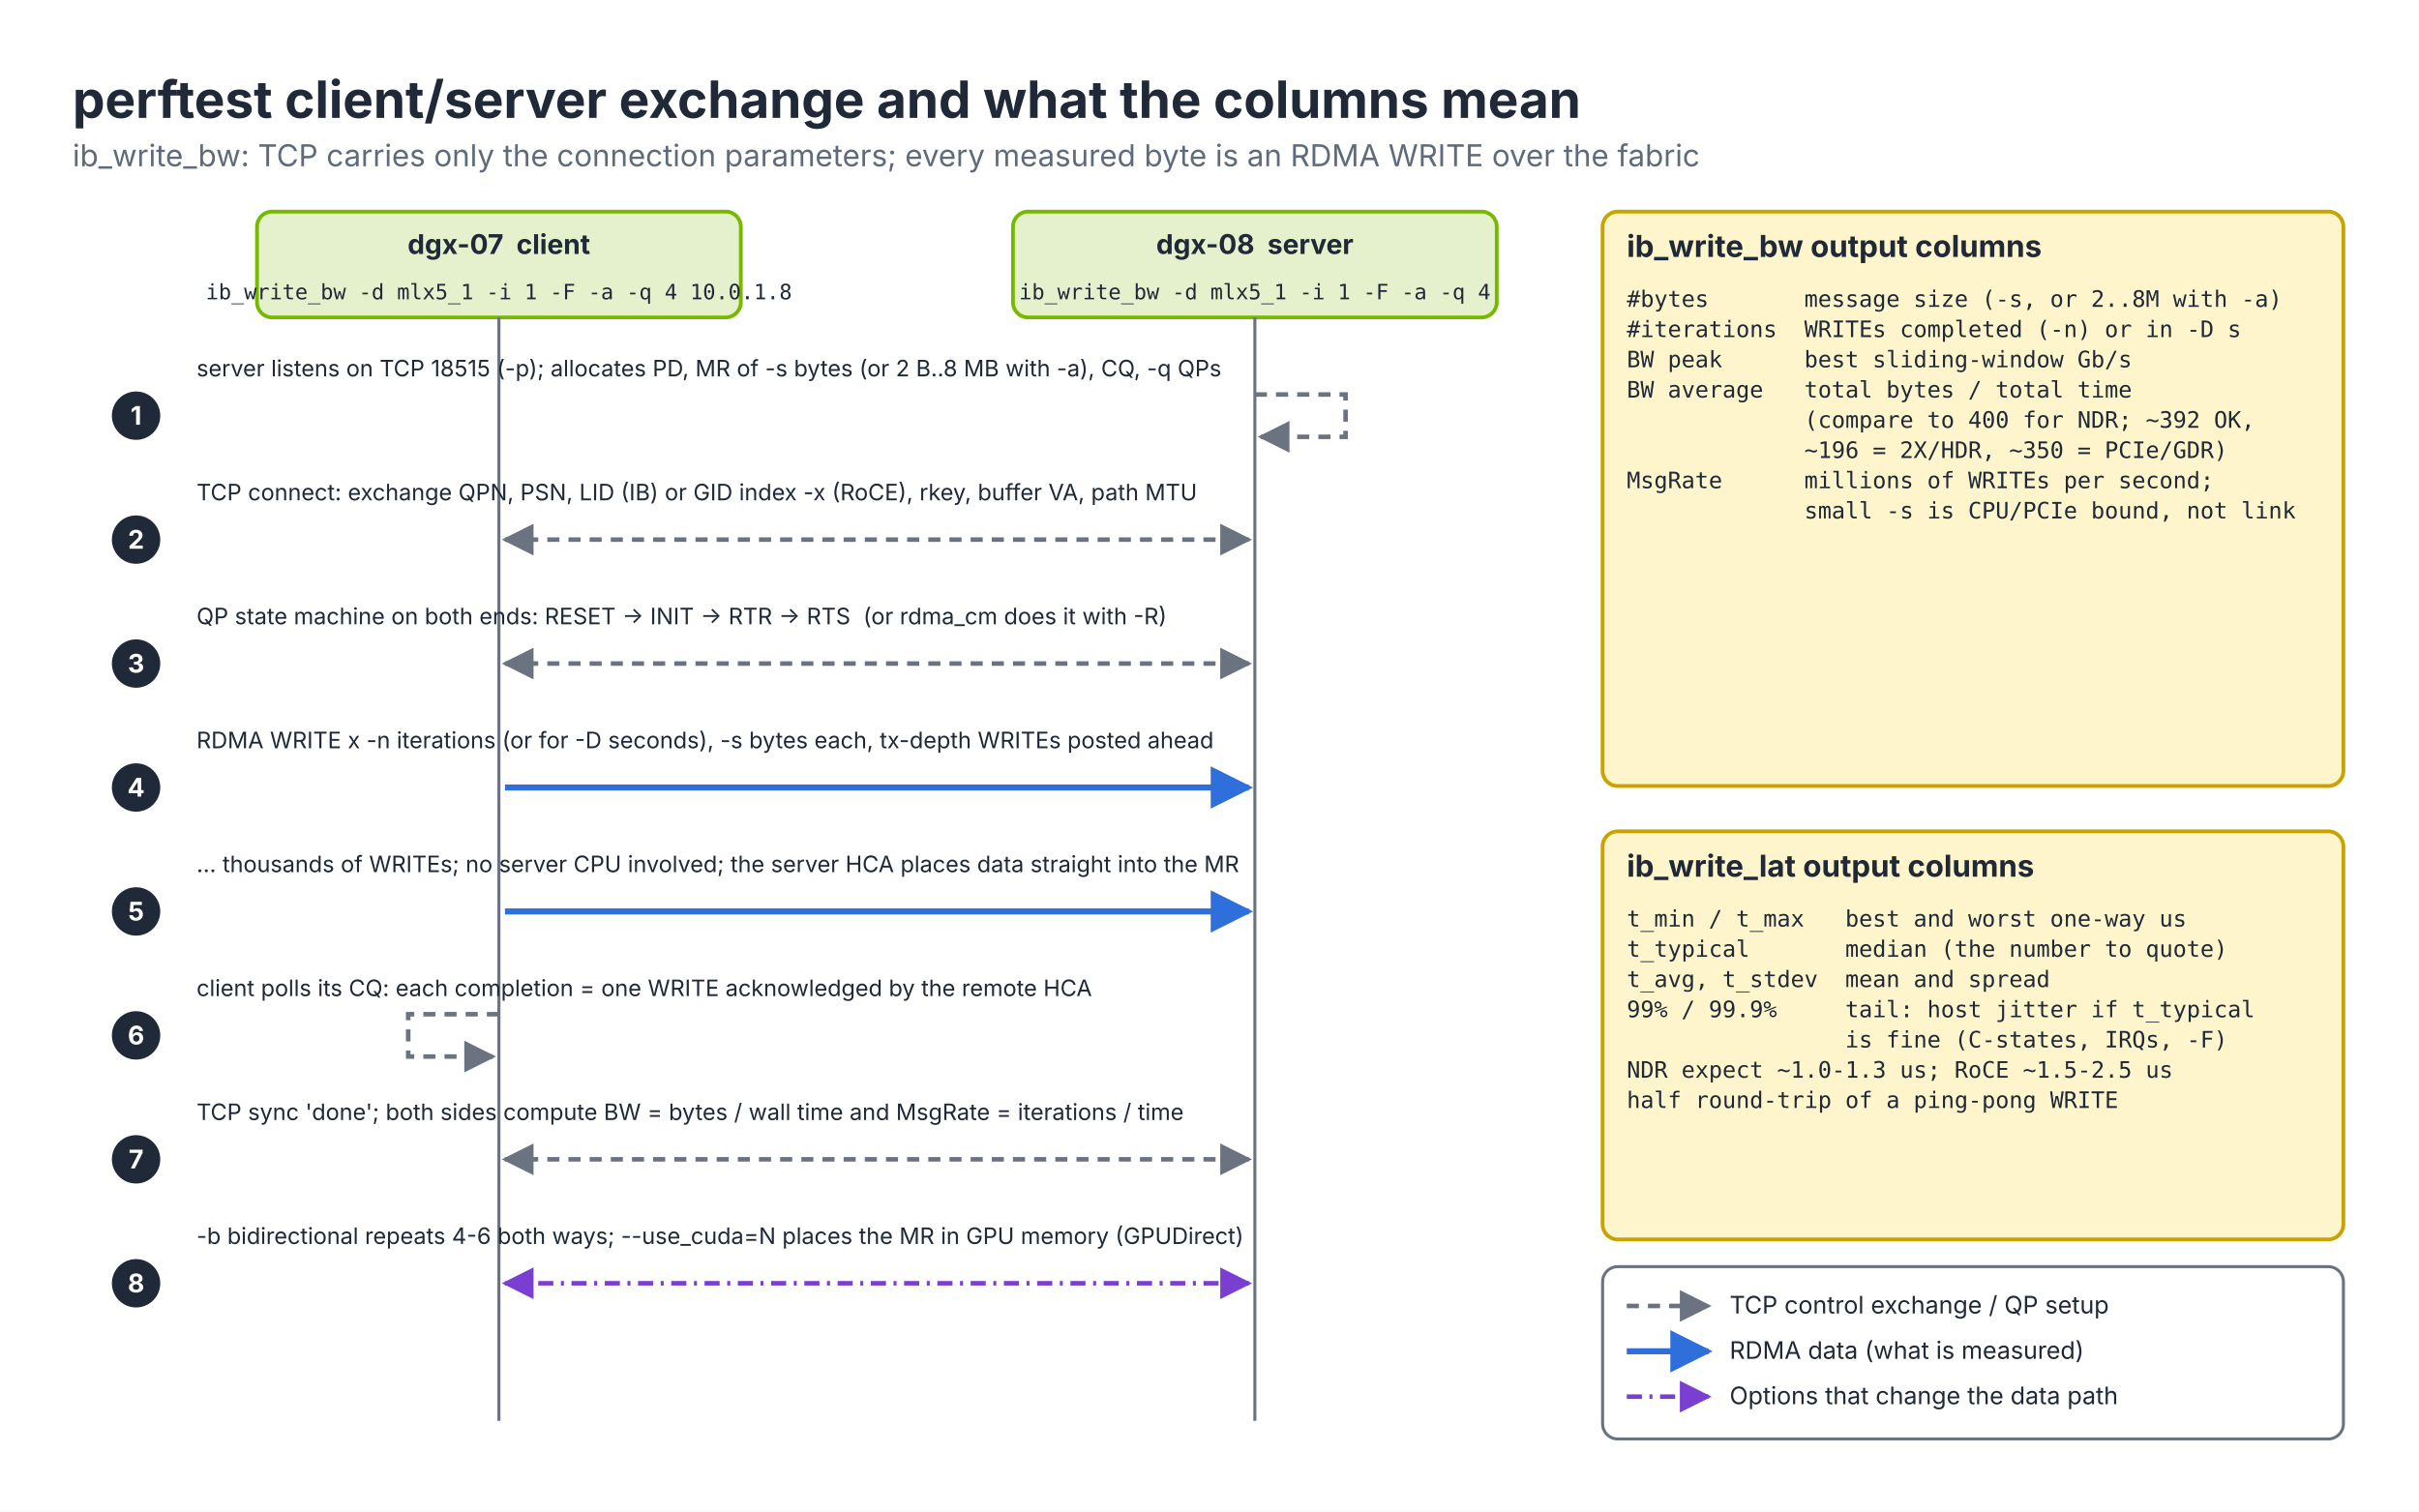
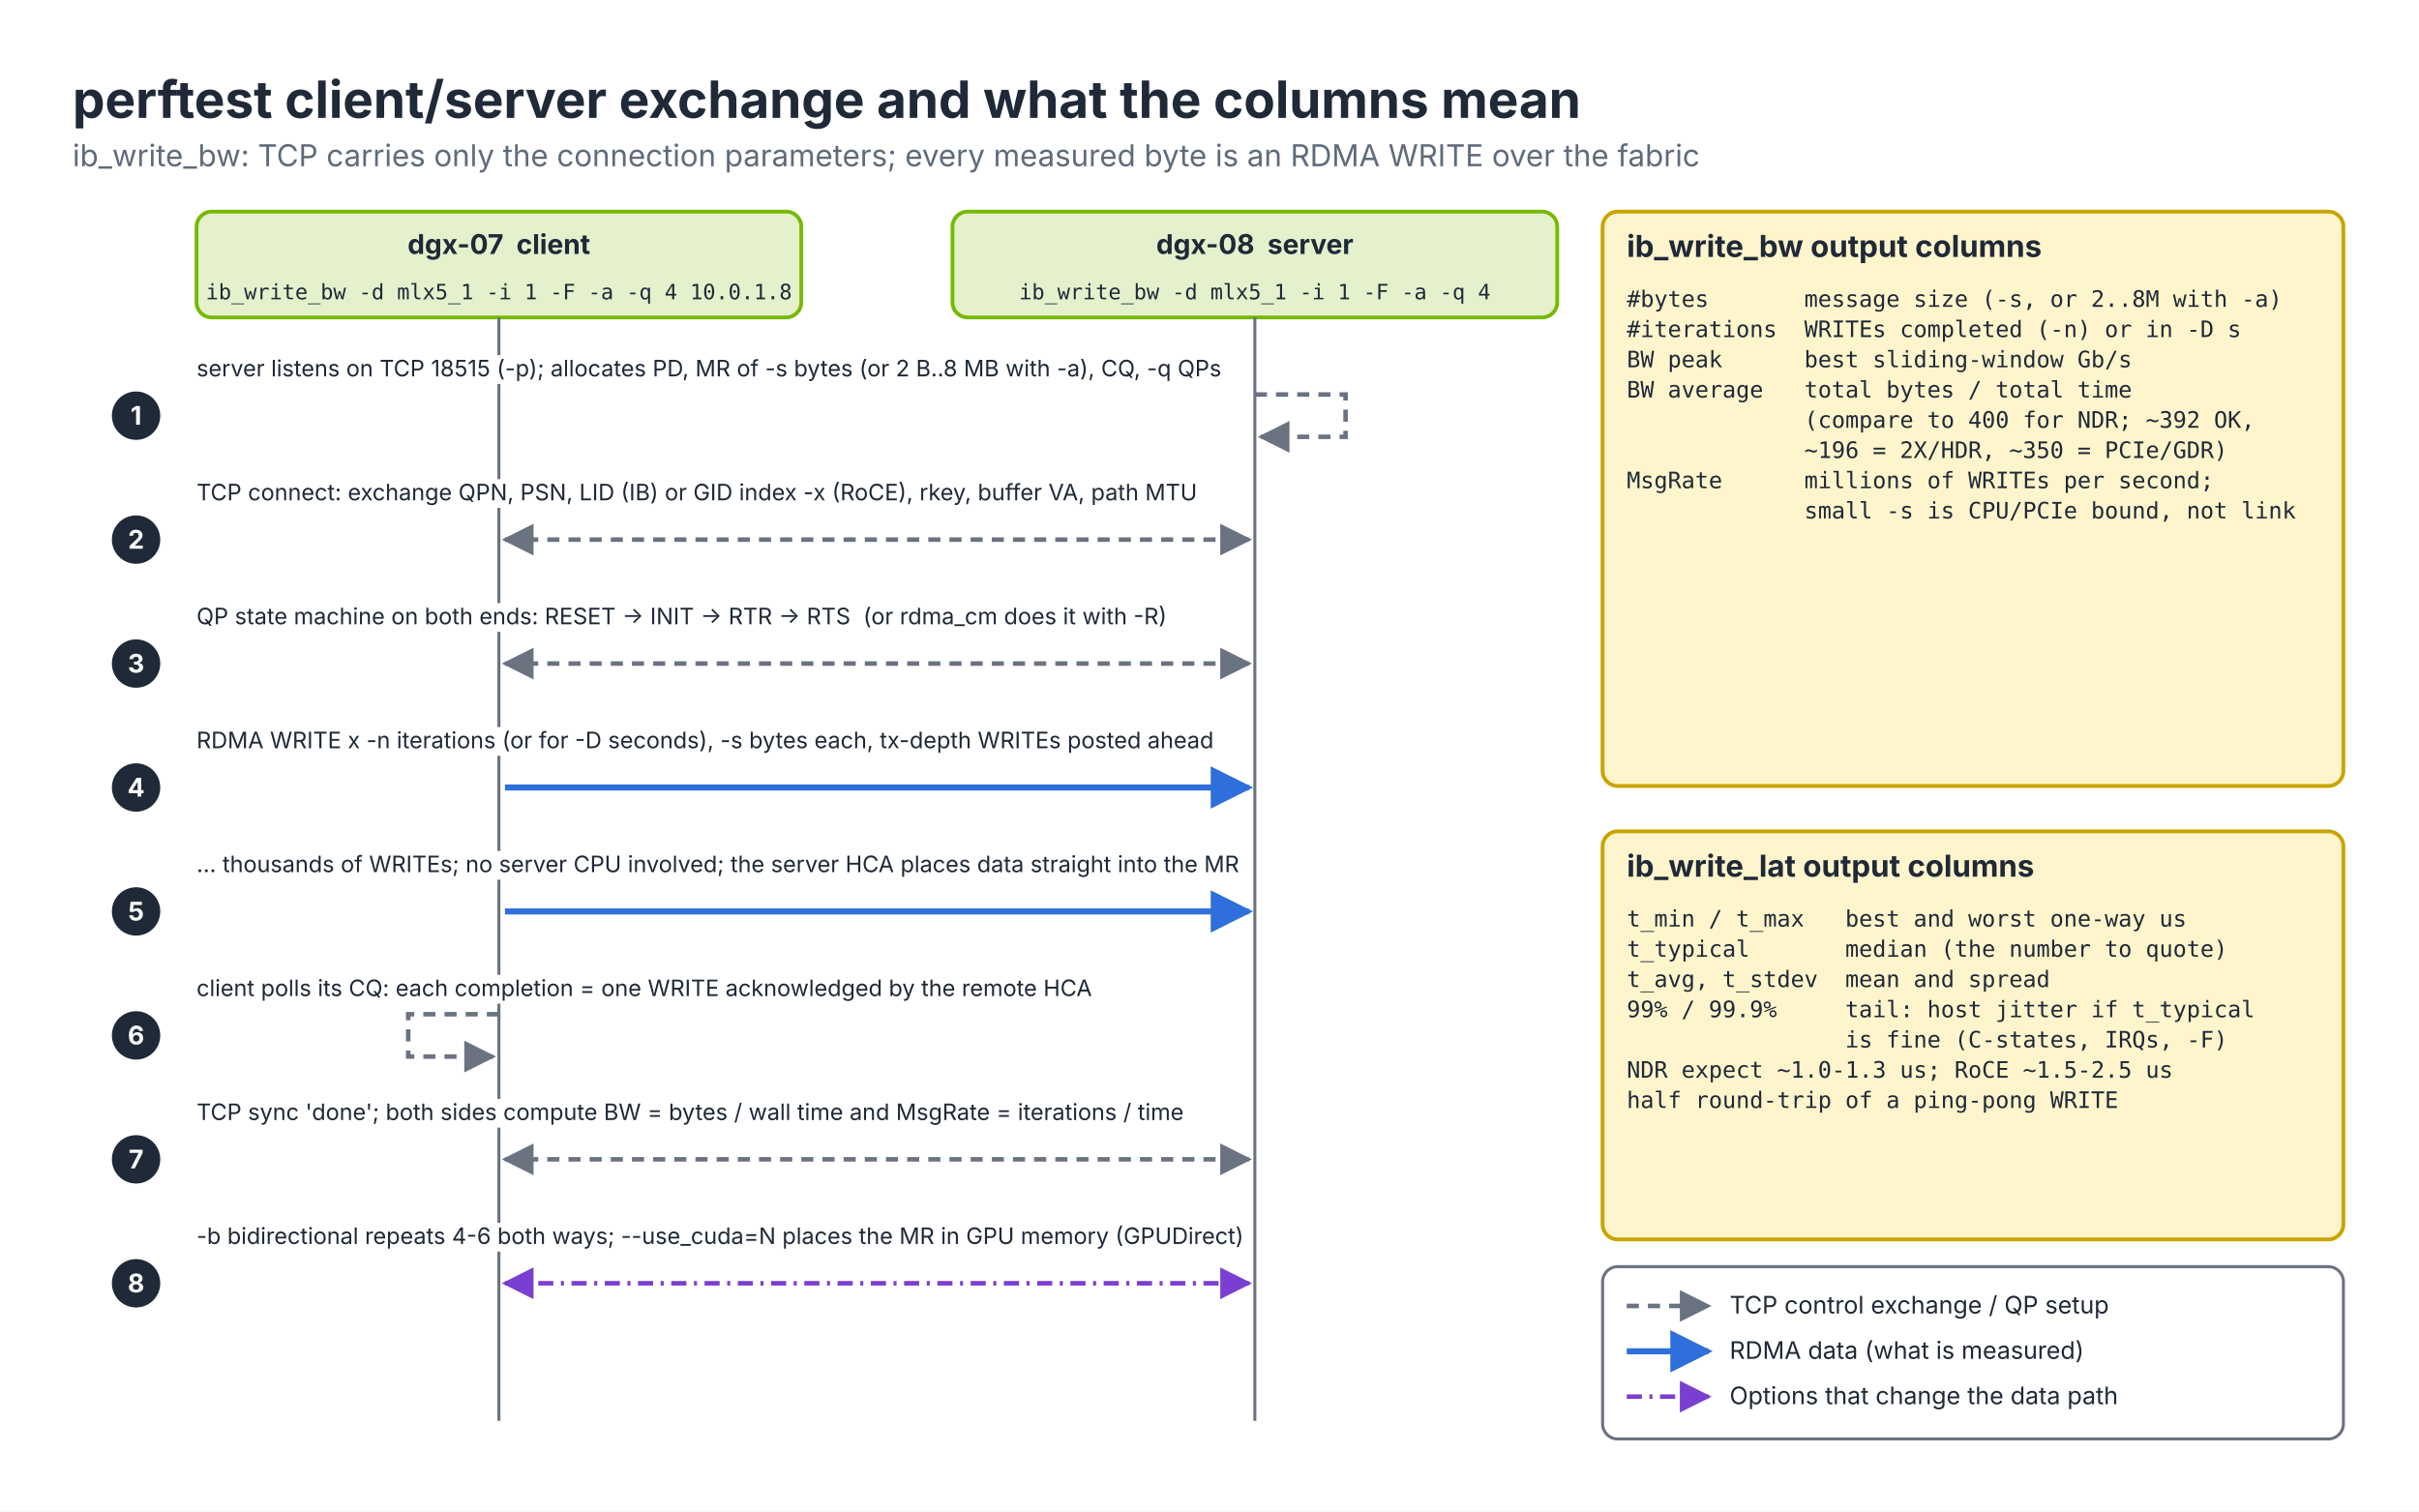
<svg xmlns="http://www.w3.org/2000/svg" viewBox="0 0 1600 1000" width="100%" font-family="Inter, 'Segoe UI', Helvetica, Arial, sans-serif">
  <defs>
    <marker id="arrow-blue" viewBox="0 0 10 10" refX="9" refY="5" markerWidth="7" markerHeight="7" orient="auto-start-reverse">
      <path d="M0,0 L10,5 L0,10 z" fill="#2f6fdb" />
    </marker>
    <marker id="arrow-orange" viewBox="0 0 10 10" refX="9" refY="5" markerWidth="7" markerHeight="7" orient="auto-start-reverse">
      <path d="M0,0 L10,5 L0,10 z" fill="#e07b00" />
    </marker>
    <marker id="arrow-green" viewBox="0 0 10 10" refX="9" refY="5" markerWidth="7" markerHeight="7" orient="auto-start-reverse">
      <path d="M0,0 L10,5 L0,10 z" fill="#76b900" />
    </marker>
    <marker id="arrow-red" viewBox="0 0 10 10" refX="9" refY="5" markerWidth="7" markerHeight="7" orient="auto-start-reverse">
      <path d="M0,0 L10,5 L0,10 z" fill="#d93025" />
    </marker>
    <marker id="arrow-gray" viewBox="0 0 10 10" refX="9" refY="5" markerWidth="7" markerHeight="7" orient="auto-start-reverse">
      <path d="M0,0 L10,5 L0,10 z" fill="#6b7280" />
    </marker>
    <marker id="arrow-purple" viewBox="0 0 10 10" refX="9" refY="5" markerWidth="7" markerHeight="7" orient="auto-start-reverse">
      <path d="M0,0 L10,5 L0,10 z" fill="#7a3fd1" />
    </marker>
    <marker id="arrow-dark" viewBox="0 0 10 10" refX="9" refY="5" markerWidth="7" markerHeight="7" orient="auto-start-reverse">
      <path d="M0,0 L10,5 L0,10 z" fill="#1f2937" />
    </marker>
  </defs>
  <rect x="0" y="0" width="1600" height="1000" fill="#ffffff" />
  <text x="48" y="78" font-family="Inter, 'Segoe UI', Helvetica, Arial, sans-serif" font-size="34" font-weight="700" fill="#1f2937">perftest client/server exchange and what the columns mean</text>
  <text x="48" y="110" font-family="Inter, 'Segoe UI', Helvetica, Arial, sans-serif" font-size="20" fill="#5f6b7a">ib_write_bw: TCP carries only the connection parameters; every measured byte is an RDMA WRITE over the fabric</text>
  <g>
-     <rect x="170" y="140" width="320" height="70" rx="10" fill="#e4f1cc" stroke="#76b900" stroke-width="2.5" />
+     <rect x="130" y="140" width="400" height="70" rx="10" fill="#e4f1cc" stroke="#76b900" stroke-width="2.5" />
    <text x="330.0" y="168" font-family="Inter, 'Segoe UI', Helvetica, Arial, sans-serif" font-size="18" font-weight="700" fill="#1f2937" text-anchor="middle" xml:space="preserve">dgx-07  client</text>
    <text x="330.0" y="198" font-family="'JetBrains Mono', Consolas, monospace" font-size="14" font-weight="400" fill="#1f2937" text-anchor="middle" xml:space="preserve">ib_write_bw -d mlx5_1 -i 1 -F -a -q 4 10.0.1.8</text>
  </g>
  <g>
-     <rect x="670" y="140" width="320" height="70" rx="10" fill="#e4f1cc" stroke="#76b900" stroke-width="2.5" />
+     <rect x="630" y="140" width="400" height="70" rx="10" fill="#e4f1cc" stroke="#76b900" stroke-width="2.5" />
    <text x="830.0" y="168" font-family="Inter, 'Segoe UI', Helvetica, Arial, sans-serif" font-size="18" font-weight="700" fill="#1f2937" text-anchor="middle" xml:space="preserve">dgx-08  server</text>
    <text x="830.0" y="198" font-family="'JetBrains Mono', Consolas, monospace" font-size="14" font-weight="400" fill="#1f2937" text-anchor="middle" xml:space="preserve">ib_write_bw -d mlx5_1 -i 1 -F -a -q 4</text>
  </g>
  <line x1="330" y1="210" x2="330" y2="940" stroke="#6b7280" stroke-width="2" fill="none" />
  <line x1="830" y1="210" x2="830" y2="940" stroke="#6b7280" stroke-width="2" fill="none" />
  <g>
    <circle cx="90" cy="275" r="16" fill="#1f2937" />
    <text x="90" y="281" font-family="Inter, 'Segoe UI', Helvetica, Arial, sans-serif" font-size="17" font-weight="700" fill="#ffffff" text-anchor="middle">1</text>
  </g>
  <path d="M830,261 L890,261 L890,289 L834,289" stroke="#6b7280" stroke-width="3" stroke-dasharray="8 6" marker-end="url(#arrow-gray)" fill="none" />
+   <rect x="126" y="235" width="686" height="19" fill="#ffffff" />
  <text x="130" y="249" font-family="Inter, 'Segoe UI', Helvetica, Arial, sans-serif" font-size="15" font-weight="400" fill="#1f2937" text-anchor="start" xml:space="preserve">server listens on TCP 18515 (-p); allocates PD, MR of -s bytes (or 2 B..8 MB with -a), CQ, -q QPs</text>
  <g>
    <circle cx="90" cy="357" r="16" fill="#1f2937" />
    <text x="90" y="363" font-family="Inter, 'Segoe UI', Helvetica, Arial, sans-serif" font-size="17" font-weight="700" fill="#ffffff" text-anchor="middle">2</text>
  </g>
  <line x1="334" y1="357" x2="826" y2="357" stroke="#6b7280" stroke-width="3" stroke-dasharray="8 6" marker-end="url(#arrow-gray)" marker-start="url(#arrow-gray)" fill="none" />
+   <rect x="126" y="317" width="670" height="19" fill="#ffffff" />
  <text x="130" y="331" font-family="Inter, 'Segoe UI', Helvetica, Arial, sans-serif" font-size="15" font-weight="400" fill="#1f2937" text-anchor="start" xml:space="preserve">TCP connect: exchange QPN, PSN, LID (IB) or GID index -x (RoCE), rkey, buffer VA, path MTU</text>
  <g>
    <circle cx="90" cy="439" r="16" fill="#1f2937" />
    <text x="90" y="445" font-family="Inter, 'Segoe UI', Helvetica, Arial, sans-serif" font-size="17" font-weight="700" fill="#ffffff" text-anchor="middle">3</text>
  </g>
  <line x1="334" y1="439" x2="826" y2="439" stroke="#6b7280" stroke-width="3" stroke-dasharray="8 6" marker-end="url(#arrow-gray)" marker-start="url(#arrow-gray)" fill="none" />
+   <rect x="126" y="399" width="650" height="19" fill="#ffffff" />
  <text x="130" y="413" font-family="Inter, 'Segoe UI', Helvetica, Arial, sans-serif" font-size="15" font-weight="400" fill="#1f2937" text-anchor="start" xml:space="preserve">QP state machine on both ends: RESET -&gt; INIT -&gt; RTR -&gt; RTS  (or rdma_cm does it with -R)</text>
  <g>
    <circle cx="90" cy="521" r="16" fill="#1f2937" />
    <text x="90" y="527" font-family="Inter, 'Segoe UI', Helvetica, Arial, sans-serif" font-size="17" font-weight="700" fill="#ffffff" text-anchor="middle">4</text>
  </g>
  <line x1="334" y1="521" x2="826" y2="521" stroke="#2f6fdb" stroke-width="4" marker-end="url(#arrow-blue)" fill="none" />
+   <rect x="126" y="481" width="681" height="19" fill="#ffffff" />
  <text x="130" y="495" font-family="Inter, 'Segoe UI', Helvetica, Arial, sans-serif" font-size="15" font-weight="400" fill="#1f2937" text-anchor="start" xml:space="preserve">RDMA WRITE x -n iterations (or for -D seconds), -s bytes each, tx-depth WRITEs posted ahead</text>
  <g>
    <circle cx="90" cy="603" r="16" fill="#1f2937" />
    <text x="90" y="609" font-family="Inter, 'Segoe UI', Helvetica, Arial, sans-serif" font-size="17" font-weight="700" fill="#ffffff" text-anchor="middle">5</text>
  </g>
  <line x1="334" y1="603" x2="826" y2="603" stroke="#2f6fdb" stroke-width="4" marker-end="url(#arrow-blue)" fill="none" />
+   <rect x="126" y="563" width="698" height="19" fill="#ffffff" />
  <text x="130" y="577" font-family="Inter, 'Segoe UI', Helvetica, Arial, sans-serif" font-size="15" font-weight="400" fill="#1f2937" text-anchor="start" xml:space="preserve">... thousands of WRITEs; no server CPU involved; the server HCA places data straight into the MR</text>
  <g>
    <circle cx="90" cy="685" r="16" fill="#1f2937" />
    <text x="90" y="691" font-family="Inter, 'Segoe UI', Helvetica, Arial, sans-serif" font-size="17" font-weight="700" fill="#ffffff" text-anchor="middle">6</text>
  </g>
  <path d="M330,671 L270,671 L270,699 L326,699" stroke="#6b7280" stroke-width="3" stroke-dasharray="8 6" marker-end="url(#arrow-gray)" fill="none" />
+   <rect x="126" y="645" width="600" height="19" fill="#ffffff" />
  <text x="130" y="659" font-family="Inter, 'Segoe UI', Helvetica, Arial, sans-serif" font-size="15" font-weight="400" fill="#1f2937" text-anchor="start" xml:space="preserve">client polls its CQ: each completion = one WRITE acknowledged by the remote HCA</text>
  <g>
    <circle cx="90" cy="767" r="16" fill="#1f2937" />
    <text x="90" y="773" font-family="Inter, 'Segoe UI', Helvetica, Arial, sans-serif" font-size="17" font-weight="700" fill="#ffffff" text-anchor="middle">7</text>
  </g>
  <line x1="334" y1="767" x2="826" y2="767" stroke="#6b7280" stroke-width="3" stroke-dasharray="8 6" marker-end="url(#arrow-gray)" marker-start="url(#arrow-gray)" fill="none" />
+   <rect x="126" y="727" width="661" height="19" fill="#ffffff" />
  <text x="130" y="741" font-family="Inter, 'Segoe UI', Helvetica, Arial, sans-serif" font-size="15" font-weight="400" fill="#1f2937" text-anchor="start" xml:space="preserve">TCP sync 'done'; both sides compute BW = bytes / wall time and MsgRate = iterations / time</text>
  <g>
    <circle cx="90" cy="849" r="16" fill="#1f2937" />
    <text x="90" y="855" font-family="Inter, 'Segoe UI', Helvetica, Arial, sans-serif" font-size="17" font-weight="700" fill="#ffffff" text-anchor="middle">8</text>
  </g>
  <line x1="334" y1="849" x2="826" y2="849" stroke="#7a3fd1" stroke-width="3" stroke-dasharray="10 5 2 5" marker-end="url(#arrow-purple)" marker-start="url(#arrow-purple)" fill="none" />
+   <rect x="126" y="809" width="701" height="19" fill="#ffffff" />
  <text x="130" y="823" font-family="Inter, 'Segoe UI', Helvetica, Arial, sans-serif" font-size="15" font-weight="400" fill="#1f2937" text-anchor="start" xml:space="preserve">-b bidirectional repeats 4-6 both ways; --use_cuda=N places the MR in GPU memory (GPUDirect)</text>
  <g>
    <rect x="1060" y="140" width="490" height="380" rx="10" fill="#fff5cc" stroke="#c9a400" stroke-width="2.5" />
    <text x="1076" y="170" font-family="Inter, 'Segoe UI', Helvetica, Arial, sans-serif" font-size="20" font-weight="700" fill="#1f2937" text-anchor="start" xml:space="preserve">ib_write_bw output columns</text>
    <text x="1076" y="203" font-family="'JetBrains Mono', Consolas, monospace" font-size="15" font-weight="400" fill="#1f2937" text-anchor="start" xml:space="preserve">#bytes       message size (-s, or 2..8M with -a)</text>
    <text x="1076" y="223" font-family="'JetBrains Mono', Consolas, monospace" font-size="15" font-weight="400" fill="#1f2937" text-anchor="start" xml:space="preserve">#iterations  WRITEs completed (-n) or in -D s</text>
    <text x="1076" y="243" font-family="'JetBrains Mono', Consolas, monospace" font-size="15" font-weight="400" fill="#1f2937" text-anchor="start" xml:space="preserve">BW peak      best sliding-window Gb/s</text>
    <text x="1076" y="263" font-family="'JetBrains Mono', Consolas, monospace" font-size="15" font-weight="400" fill="#1f2937" text-anchor="start" xml:space="preserve">BW average   total bytes / total time</text>
    <text x="1076" y="283" font-family="'JetBrains Mono', Consolas, monospace" font-size="15" font-weight="400" fill="#1f2937" text-anchor="start" xml:space="preserve">             (compare to 400 for NDR; ~392 OK,</text>
    <text x="1076" y="303" font-family="'JetBrains Mono', Consolas, monospace" font-size="15" font-weight="400" fill="#1f2937" text-anchor="start" xml:space="preserve">             ~196 = 2X/HDR, ~350 = PCIe/GDR)</text>
    <text x="1076" y="323" font-family="'JetBrains Mono', Consolas, monospace" font-size="15" font-weight="400" fill="#1f2937" text-anchor="start" xml:space="preserve">MsgRate      millions of WRITEs per second;</text>
    <text x="1076" y="343" font-family="'JetBrains Mono', Consolas, monospace" font-size="15" font-weight="400" fill="#1f2937" text-anchor="start" xml:space="preserve">             small -s is CPU/PCIe bound, not link</text>
  </g>
  <g>
    <rect x="1060" y="550" width="490" height="270" rx="10" fill="#fff5cc" stroke="#c9a400" stroke-width="2.5" />
    <text x="1076" y="580" font-family="Inter, 'Segoe UI', Helvetica, Arial, sans-serif" font-size="20" font-weight="700" fill="#1f2937" text-anchor="start" xml:space="preserve">ib_write_lat output columns</text>
    <text x="1076" y="613" font-family="'JetBrains Mono', Consolas, monospace" font-size="15" font-weight="400" fill="#1f2937" text-anchor="start" xml:space="preserve">t_min / t_max   best and worst one-way us</text>
    <text x="1076" y="633" font-family="'JetBrains Mono', Consolas, monospace" font-size="15" font-weight="400" fill="#1f2937" text-anchor="start" xml:space="preserve">t_typical       median (the number to quote)</text>
    <text x="1076" y="653" font-family="'JetBrains Mono', Consolas, monospace" font-size="15" font-weight="400" fill="#1f2937" text-anchor="start" xml:space="preserve">t_avg, t_stdev  mean and spread</text>
    <text x="1076" y="673" font-family="'JetBrains Mono', Consolas, monospace" font-size="15" font-weight="400" fill="#1f2937" text-anchor="start" xml:space="preserve">99% / 99.9%     tail: host jitter if t_typical</text>
    <text x="1076" y="693" font-family="'JetBrains Mono', Consolas, monospace" font-size="15" font-weight="400" fill="#1f2937" text-anchor="start" xml:space="preserve">                is fine (C-states, IRQs, -F)</text>
    <text x="1076" y="713" font-family="'JetBrains Mono', Consolas, monospace" font-size="15" font-weight="400" fill="#1f2937" text-anchor="start" xml:space="preserve">NDR expect ~1.0-1.3 us; RoCE ~1.5-2.5 us</text>
    <text x="1076" y="733" font-family="'JetBrains Mono', Consolas, monospace" font-size="15" font-weight="400" fill="#1f2937" text-anchor="start" xml:space="preserve">half round-trip of a ping-pong WRITE</text>
  </g>
  <g>
    <rect x="1060" y="838" width="490" height="114" rx="10" fill="#ffffff" stroke="#6b7280" stroke-width="2" />
    <line x1="1076" y1="864" x2="1130" y2="864" stroke="#6b7280" stroke-width="3" stroke-dasharray="8 6" marker-end="url(#arrow-gray)" />
    <text x="1144" y="869" font-family="Inter, 'Segoe UI', Helvetica, Arial, sans-serif" font-size="16" font-weight="400" fill="#1f2937" text-anchor="start" xml:space="preserve">TCP control exchange / QP setup</text>
    <line x1="1076" y1="894" x2="1130" y2="894" stroke="#2f6fdb" stroke-width="4" marker-end="url(#arrow-blue)" />
    <text x="1144" y="899" font-family="Inter, 'Segoe UI', Helvetica, Arial, sans-serif" font-size="16" font-weight="400" fill="#1f2937" text-anchor="start" xml:space="preserve">RDMA data (what is measured)</text>
    <line x1="1076" y1="924" x2="1130" y2="924" stroke="#7a3fd1" stroke-width="3" stroke-dasharray="10 5 2 5" marker-end="url(#arrow-purple)" />
    <text x="1144" y="929" font-family="Inter, 'Segoe UI', Helvetica, Arial, sans-serif" font-size="16" font-weight="400" fill="#1f2937" text-anchor="start" xml:space="preserve">Options that change the data path</text>
  </g>
</svg>
